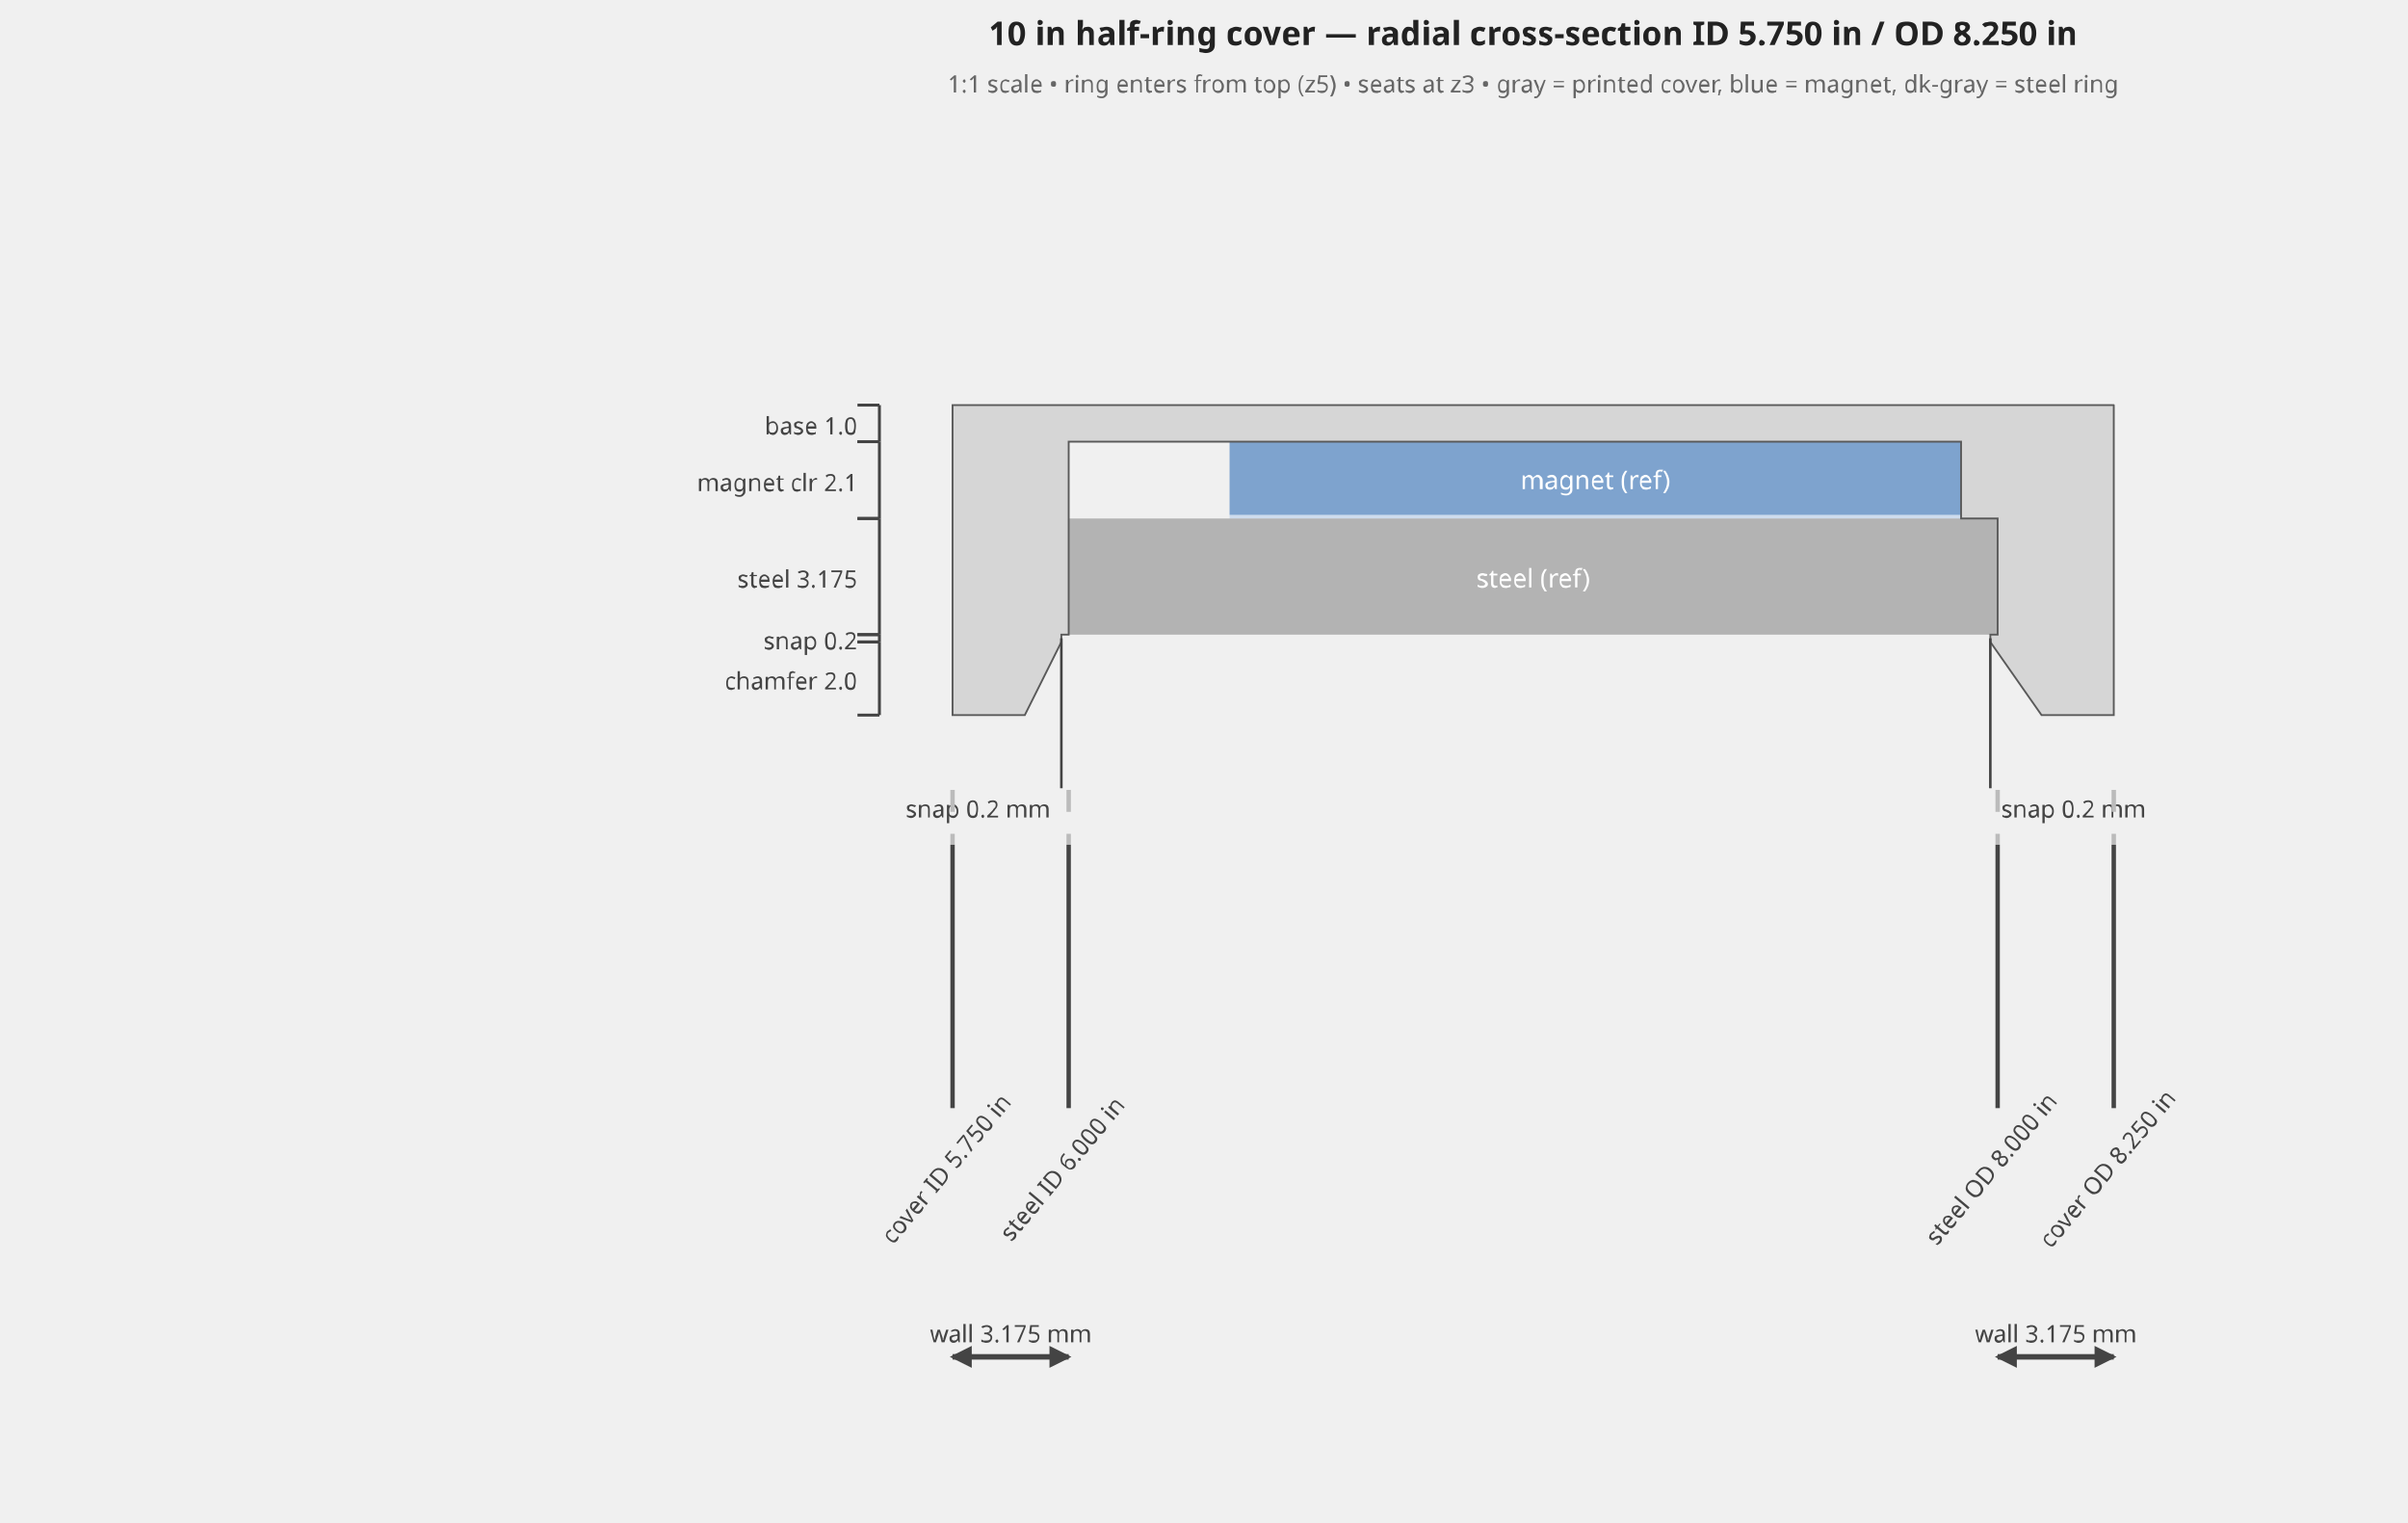
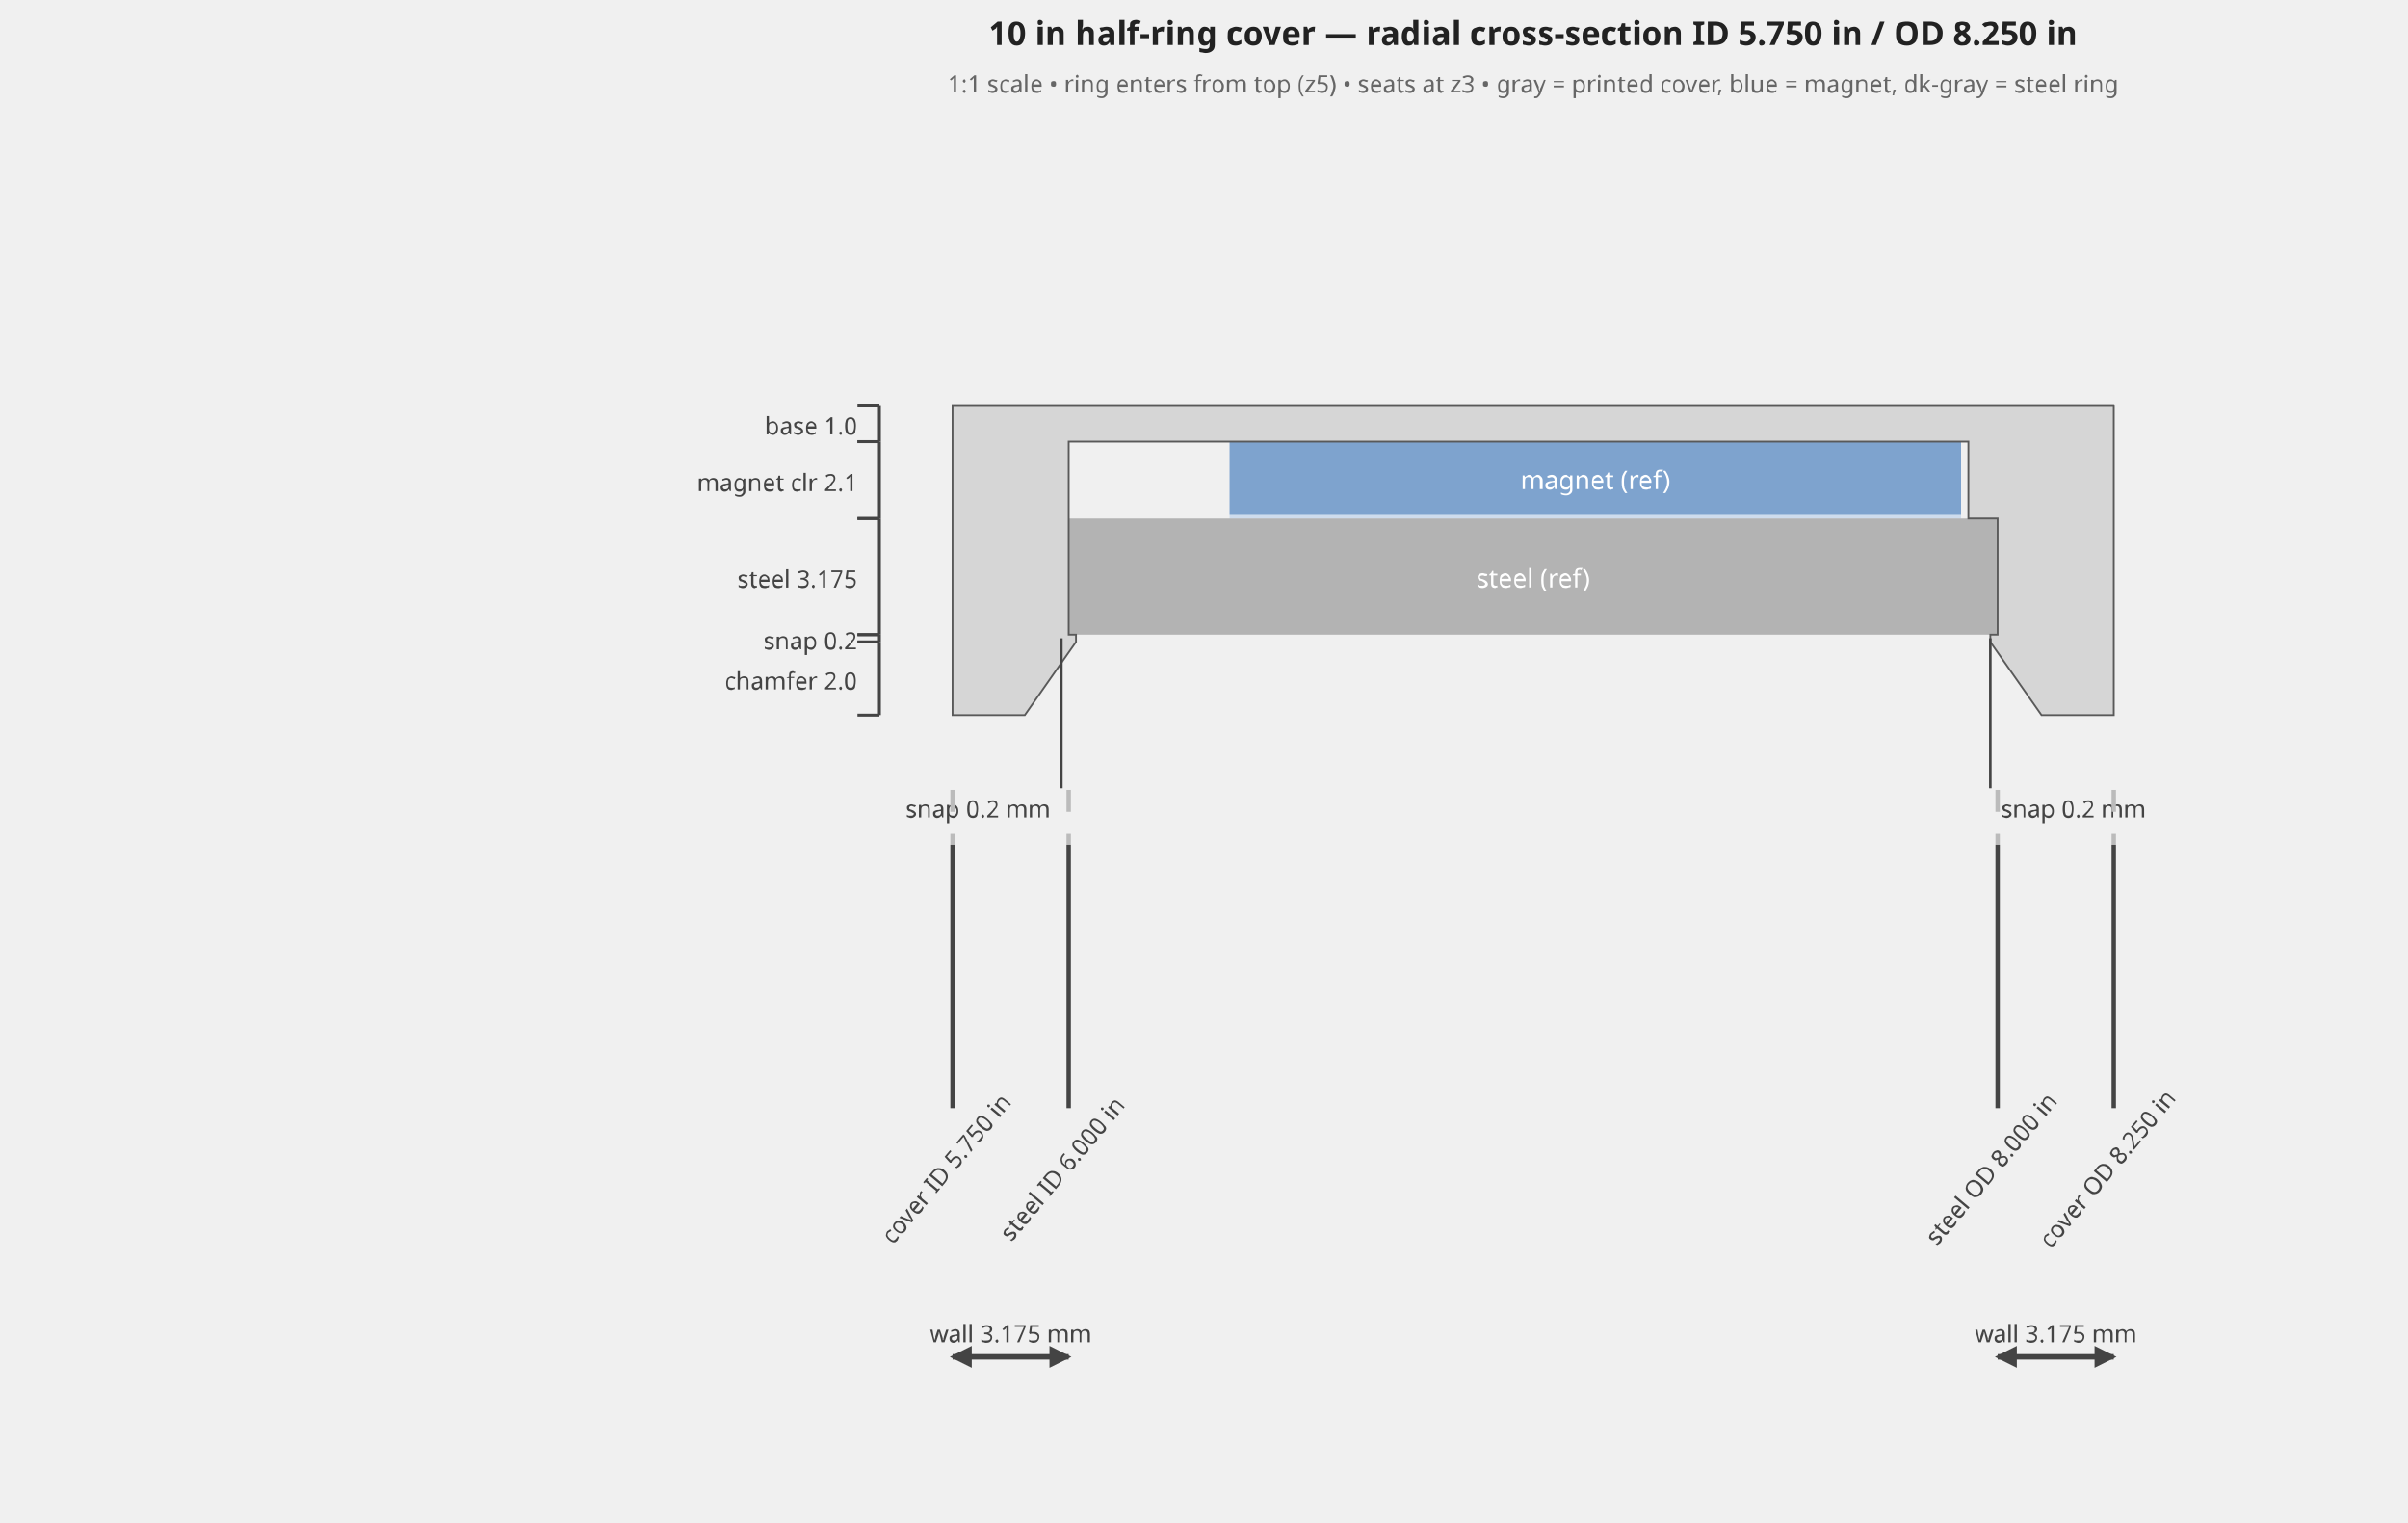
<svg xmlns="http://www.w3.org/2000/svg" width="65.8mm" height="41.6mm" viewBox="46.980 -11.045 65.840 41.565">
  <defs>
    <marker id="a1" markerWidth="4" markerHeight="4" refX="3.5" refY="2" orient="auto">
      <path d="M0,0 L4,2 L0,4 Z" fill="#444" />
    </marker>
    <marker id="a2" markerWidth="4" markerHeight="4" refX="0.5" refY="2" orient="auto">
      <path d="M4,0 L0,2 L4,4 Z" fill="#444" />
    </marker>
  </defs>
  <text x="88.900" y="-9.845" text-anchor="middle" font-family="sans-serif" font-size="0.9" font-weight="bold" fill="#222">10 in half-ring cover — radial cross-section  ID 5.750 in / OD 8.250 in</text>
  <text x="88.900" y="-8.545" text-anchor="middle" font-family="sans-serif" font-size="0.65" font-weight="normal" fill="#666">1:1 scale • ring enters from top (z5) • seats at z3 • gray = printed cover, blue = magnet, dk-gray = steel ring</text>
  <rect x="80.600" y="1.000" width="20.000" height="2.100" fill="#4a90e2" fill-opacity="0.2" stroke="none" />
  <rect x="80.600" y="1.000" width="20.000" height="2.000" fill="#2e6bb0" fill-opacity="0.5" stroke="none" />
  <rect x="76.200" y="3.100" width="25.400" height="3.175" fill="#777" fill-opacity="0.5" stroke="none" />
  <text x="88.900" y="4.987" text-anchor="middle" font-family="sans-serif" font-size="0.7" font-weight="normal" fill="white">steel (ref)</text>
  <text x="90.600" y="2.300" text-anchor="middle" font-family="sans-serif" font-size="0.7" font-weight="normal" fill="white">magnet (ref)</text>
  <g transform="scale(1,-1)" stroke-linecap="round">
    <g fill="rgb(214,214,214)" stroke="rgb(89,89,89)" stroke-width="0.05" id="cover">
-       <path d="M 104.775,0.0 L 73.025,0.0 L 73.025,-8.475 L 75.0,-8.475 Q 75.497,-7.482 76.0,-6.475 L 76.0,-6.275 L 76.2,-6.275 L 76.2,-1.0 L 100.6,-1.0 L 100.6,-3.1 L 101.6,-3.1 L 101.6,-6.275 L 101.4,-6.275 L 101.4,-6.475 Q 102.095,-7.468 102.8,-8.475 L 104.775,-8.475 L 104.775,0.0" />
+       <path d="M 104.775,0.0 L 73.025,0.0 L 73.025,-8.475 L 75.0,-8.475 Q 75.694,-7.484 76.4,-6.475 L 76.4,-6.275 L 76.2,-6.275 L 76.2,-1.0 L 100.8,-1.0 L 100.8,-3.1 L 101.6,-3.1 L 101.6,-6.275 L 101.4,-6.275 L 101.4,-6.475 Q 102.095,-7.468 102.8,-8.475 L 104.775,-8.475 L 104.775,0.0" />
    </g>
  </g>
  <line x1="70.425" y1="0.000" x2="71.025" y2="0.000" stroke="#444" stroke-width="0.08" />
  <line x1="70.425" y1="1.000" x2="71.025" y2="1.000" stroke="#444" stroke-width="0.08" />
  <line x1="71.025" y1="0.000" x2="71.025" y2="1.000" stroke="#444" stroke-width="0.08" />
  <text x="70.425" y="0.800" text-anchor="end" font-family="sans-serif" font-size="0.65" font-weight="normal" fill="#444">base 1.0</text>
  <line x1="70.425" y1="1.000" x2="71.025" y2="1.000" stroke="#444" stroke-width="0.08" />
  <line x1="70.425" y1="3.100" x2="71.025" y2="3.100" stroke="#444" stroke-width="0.08" />
  <line x1="71.025" y1="1.000" x2="71.025" y2="3.100" stroke="#444" stroke-width="0.08" />
  <text x="70.425" y="2.350" text-anchor="end" font-family="sans-serif" font-size="0.65" font-weight="normal" fill="#444">magnet clr 2.1</text>
  <line x1="70.425" y1="3.100" x2="71.025" y2="3.100" stroke="#444" stroke-width="0.08" />
  <line x1="70.425" y1="6.275" x2="71.025" y2="6.275" stroke="#444" stroke-width="0.08" />
  <line x1="71.025" y1="3.100" x2="71.025" y2="6.275" stroke="#444" stroke-width="0.08" />
  <text x="70.425" y="4.987" text-anchor="end" font-family="sans-serif" font-size="0.65" font-weight="normal" fill="#444">steel 3.175</text>
  <line x1="70.425" y1="6.275" x2="71.025" y2="6.275" stroke="#444" stroke-width="0.08" />
  <line x1="70.425" y1="6.475" x2="71.025" y2="6.475" stroke="#444" stroke-width="0.08" />
  <line x1="71.025" y1="6.275" x2="71.025" y2="6.475" stroke="#444" stroke-width="0.08" />
  <text x="70.425" y="6.675" text-anchor="end" font-family="sans-serif" font-size="0.65" font-weight="normal" fill="#444">snap 0.2</text>
  <line x1="70.425" y1="6.475" x2="71.025" y2="6.475" stroke="#444" stroke-width="0.08" />
  <line x1="70.425" y1="8.475" x2="71.025" y2="8.475" stroke="#444" stroke-width="0.08" />
  <line x1="71.025" y1="6.475" x2="71.025" y2="8.475" stroke="#444" stroke-width="0.08" />
  <text x="70.425" y="7.775" text-anchor="end" font-family="sans-serif" font-size="0.65" font-weight="normal" fill="#444">chamfer 2.0</text>
  <line x1="76.000" y1="6.375" x2="76.000" y2="10.475" stroke="#444" stroke-width="0.07" />
  <text x="75.700" y="11.275" text-anchor="end" font-family="sans-serif" font-size="0.65" font-weight="normal" fill="#444">snap 0.2 mm</text>
  <line x1="101.400" y1="6.375" x2="101.400" y2="10.475" stroke="#444" stroke-width="0.07" />
  <text x="101.700" y="11.275" text-anchor="start" font-family="sans-serif" font-size="0.65" font-weight="normal" fill="#444">snap 0.2 mm</text>
  <line x1="73.025" y1="10.520" x2="73.025" y2="12.020" stroke="#bbb" stroke-width="0.12" stroke-dasharray="0.6,0.6" />
  <line x1="73.025" y1="12.020" x2="73.025" y2="19.220" stroke="#444" stroke-width="0.12" />
  <text x="73.025" y="21.020" text-anchor="middle" font-family="sans-serif" font-size="0.65" font-weight="normal" fill="#444" transform="rotate(-50,73.025,21.020)">cover ID 5.750 in</text>
  <line x1="76.200" y1="10.520" x2="76.200" y2="12.020" stroke="#bbb" stroke-width="0.12" stroke-dasharray="0.6,0.6" />
  <line x1="76.200" y1="12.020" x2="76.200" y2="19.220" stroke="#444" stroke-width="0.12" />
  <text x="76.200" y="21.020" text-anchor="middle" font-family="sans-serif" font-size="0.65" font-weight="normal" fill="#444" transform="rotate(-50,76.200,21.020)">steel ID 6.000 in</text>
  <line x1="101.600" y1="10.520" x2="101.600" y2="12.020" stroke="#bbb" stroke-width="0.12" stroke-dasharray="0.6,0.6" />
  <line x1="101.600" y1="12.020" x2="101.600" y2="19.220" stroke="#444" stroke-width="0.12" />
  <text x="101.600" y="21.020" text-anchor="middle" font-family="sans-serif" font-size="0.65" font-weight="normal" fill="#444" transform="rotate(-50,101.600,21.020)">steel OD 8.000 in</text>
  <line x1="104.775" y1="10.520" x2="104.775" y2="12.020" stroke="#bbb" stroke-width="0.12" stroke-dasharray="0.6,0.6" />
  <line x1="104.775" y1="12.020" x2="104.775" y2="19.220" stroke="#444" stroke-width="0.12" />
  <text x="104.775" y="21.020" text-anchor="middle" font-family="sans-serif" font-size="0.65" font-weight="normal" fill="#444" transform="rotate(-50,104.775,21.020)">cover OD 8.250 in</text>
  <line x1="73.025" y1="26.020" x2="76.200" y2="26.020" stroke="#444" stroke-width="0.15" marker-start="url(#a2)" marker-end="url(#a1)" />
  <text x="74.612" y="25.620" text-anchor="middle" font-family="sans-serif" font-size="0.65" font-weight="normal" fill="#444">wall 3.175 mm</text>
  <line x1="101.600" y1="26.020" x2="104.775" y2="26.020" stroke="#444" stroke-width="0.15" marker-start="url(#a2)" marker-end="url(#a1)" />
  <text x="103.188" y="25.620" text-anchor="middle" font-family="sans-serif" font-size="0.65" font-weight="normal" fill="#444">wall 3.175 mm</text>
</svg>
